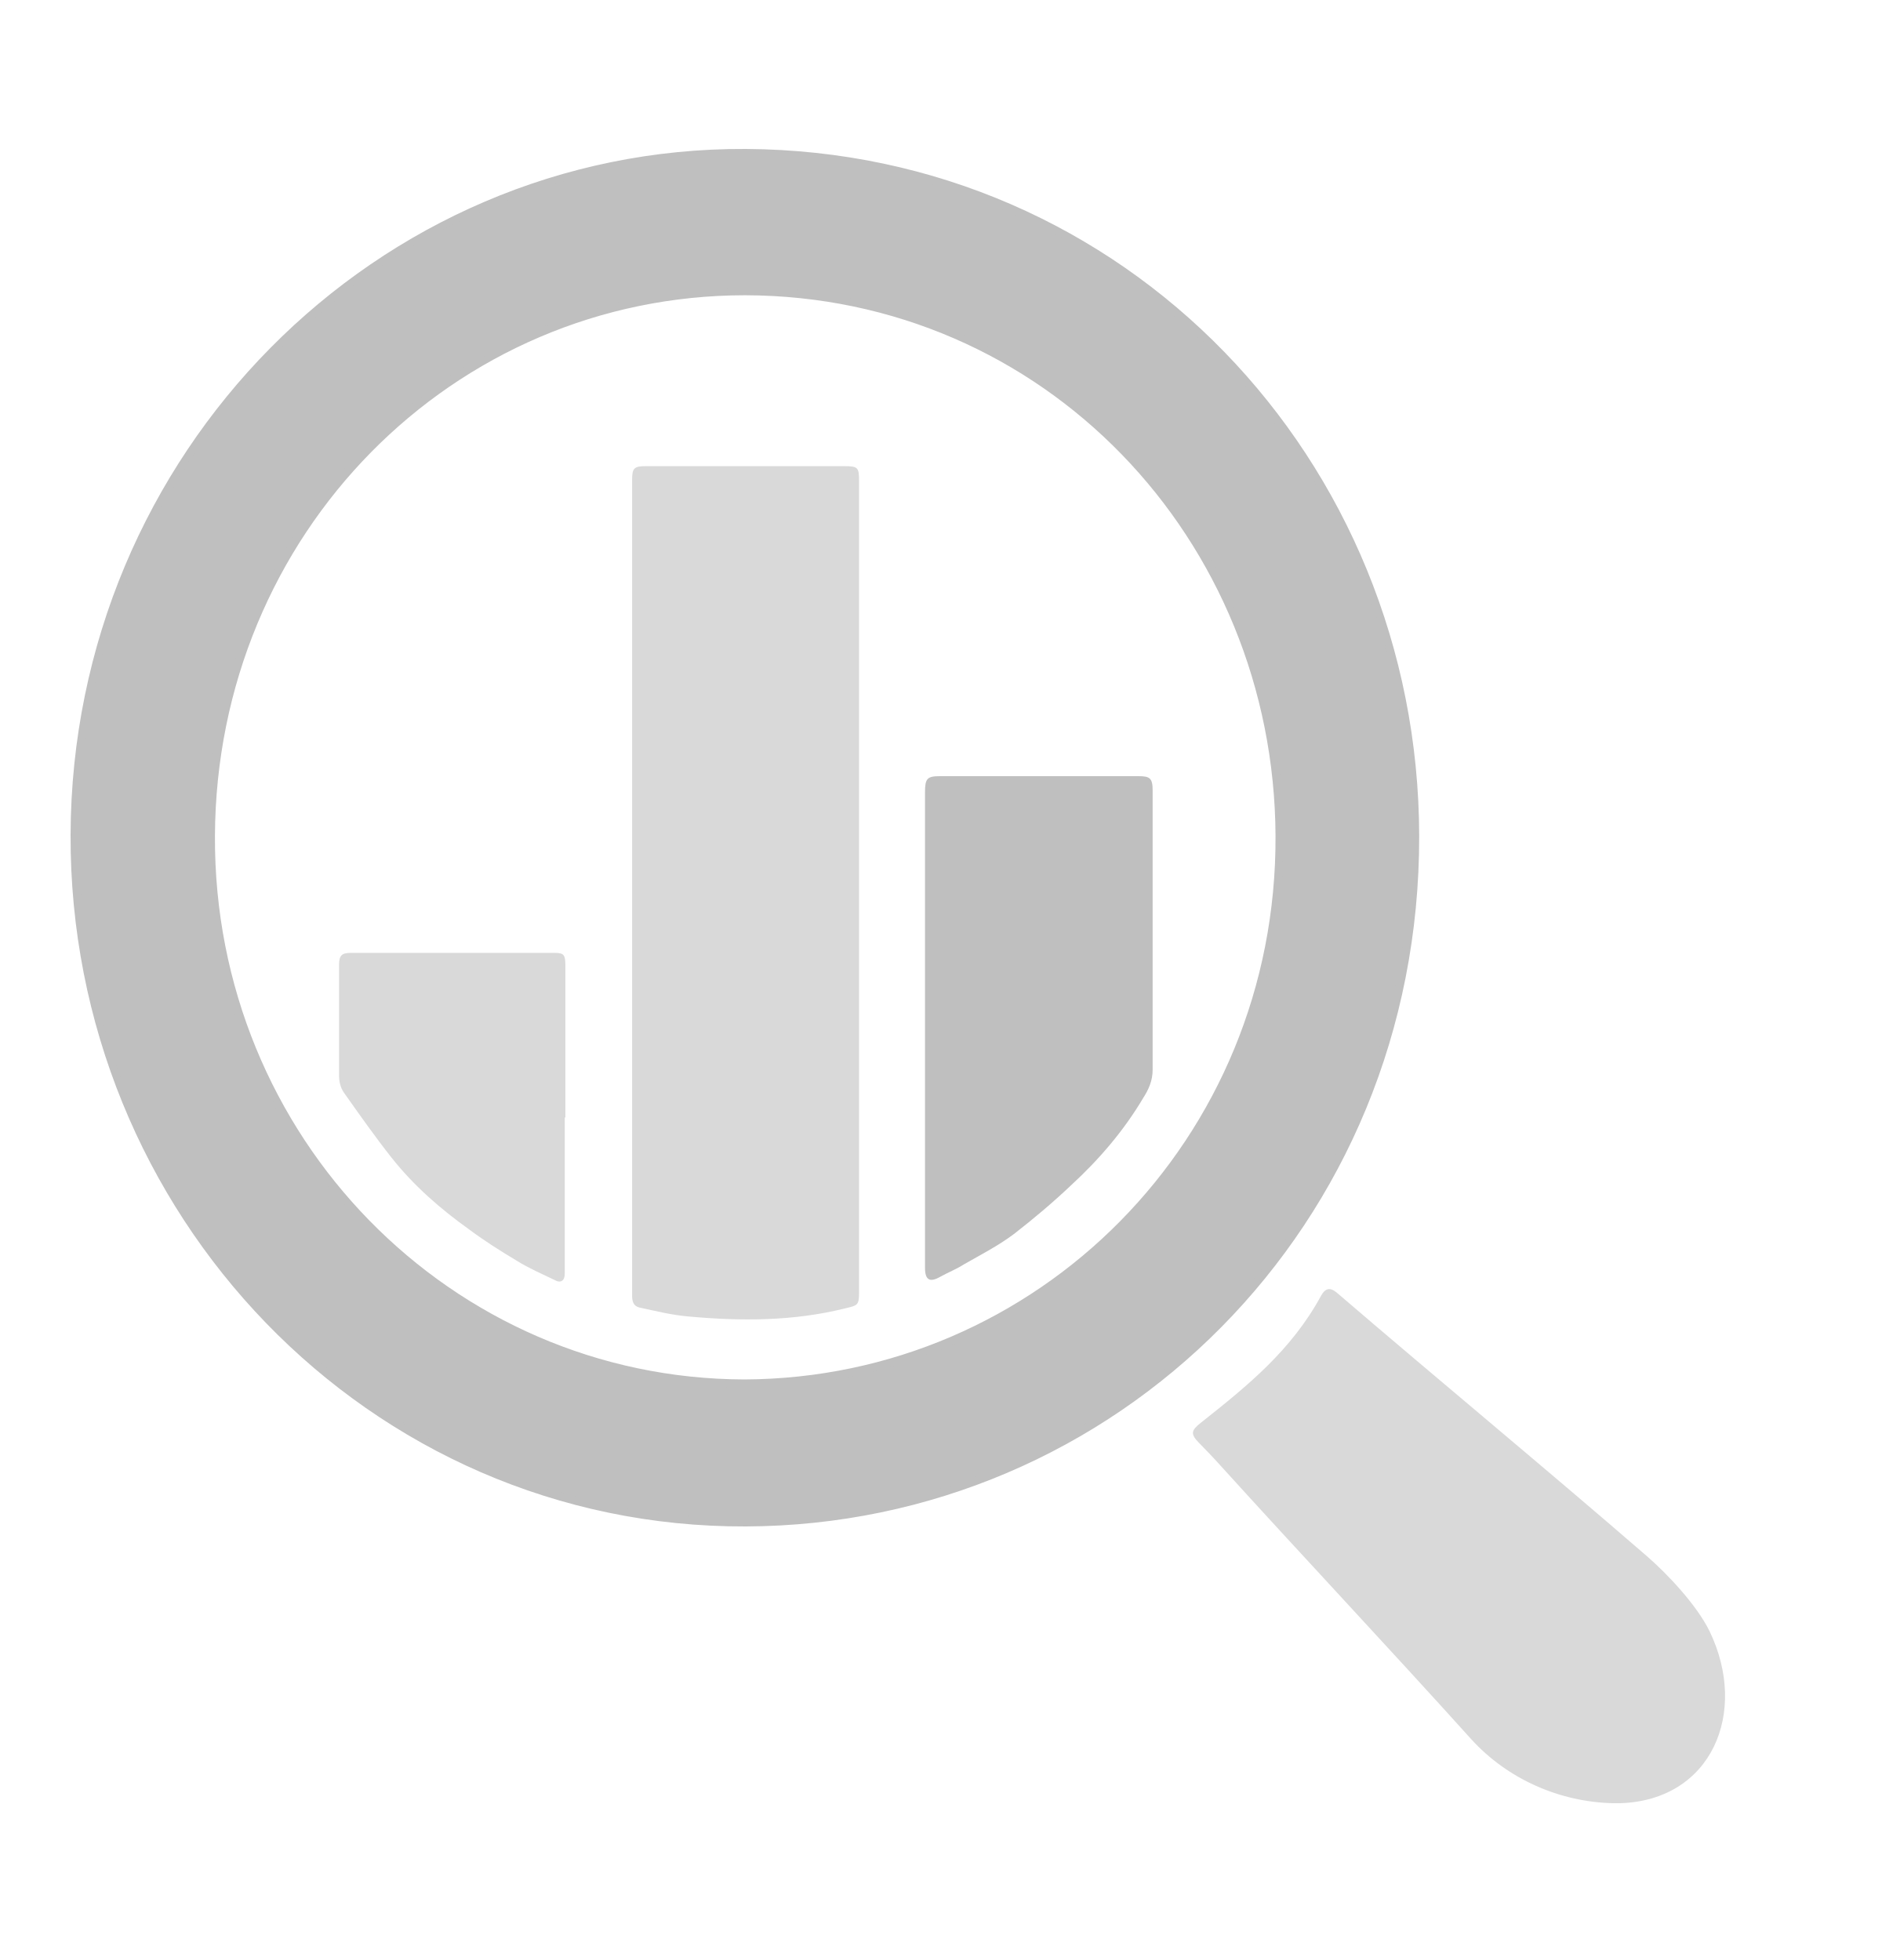
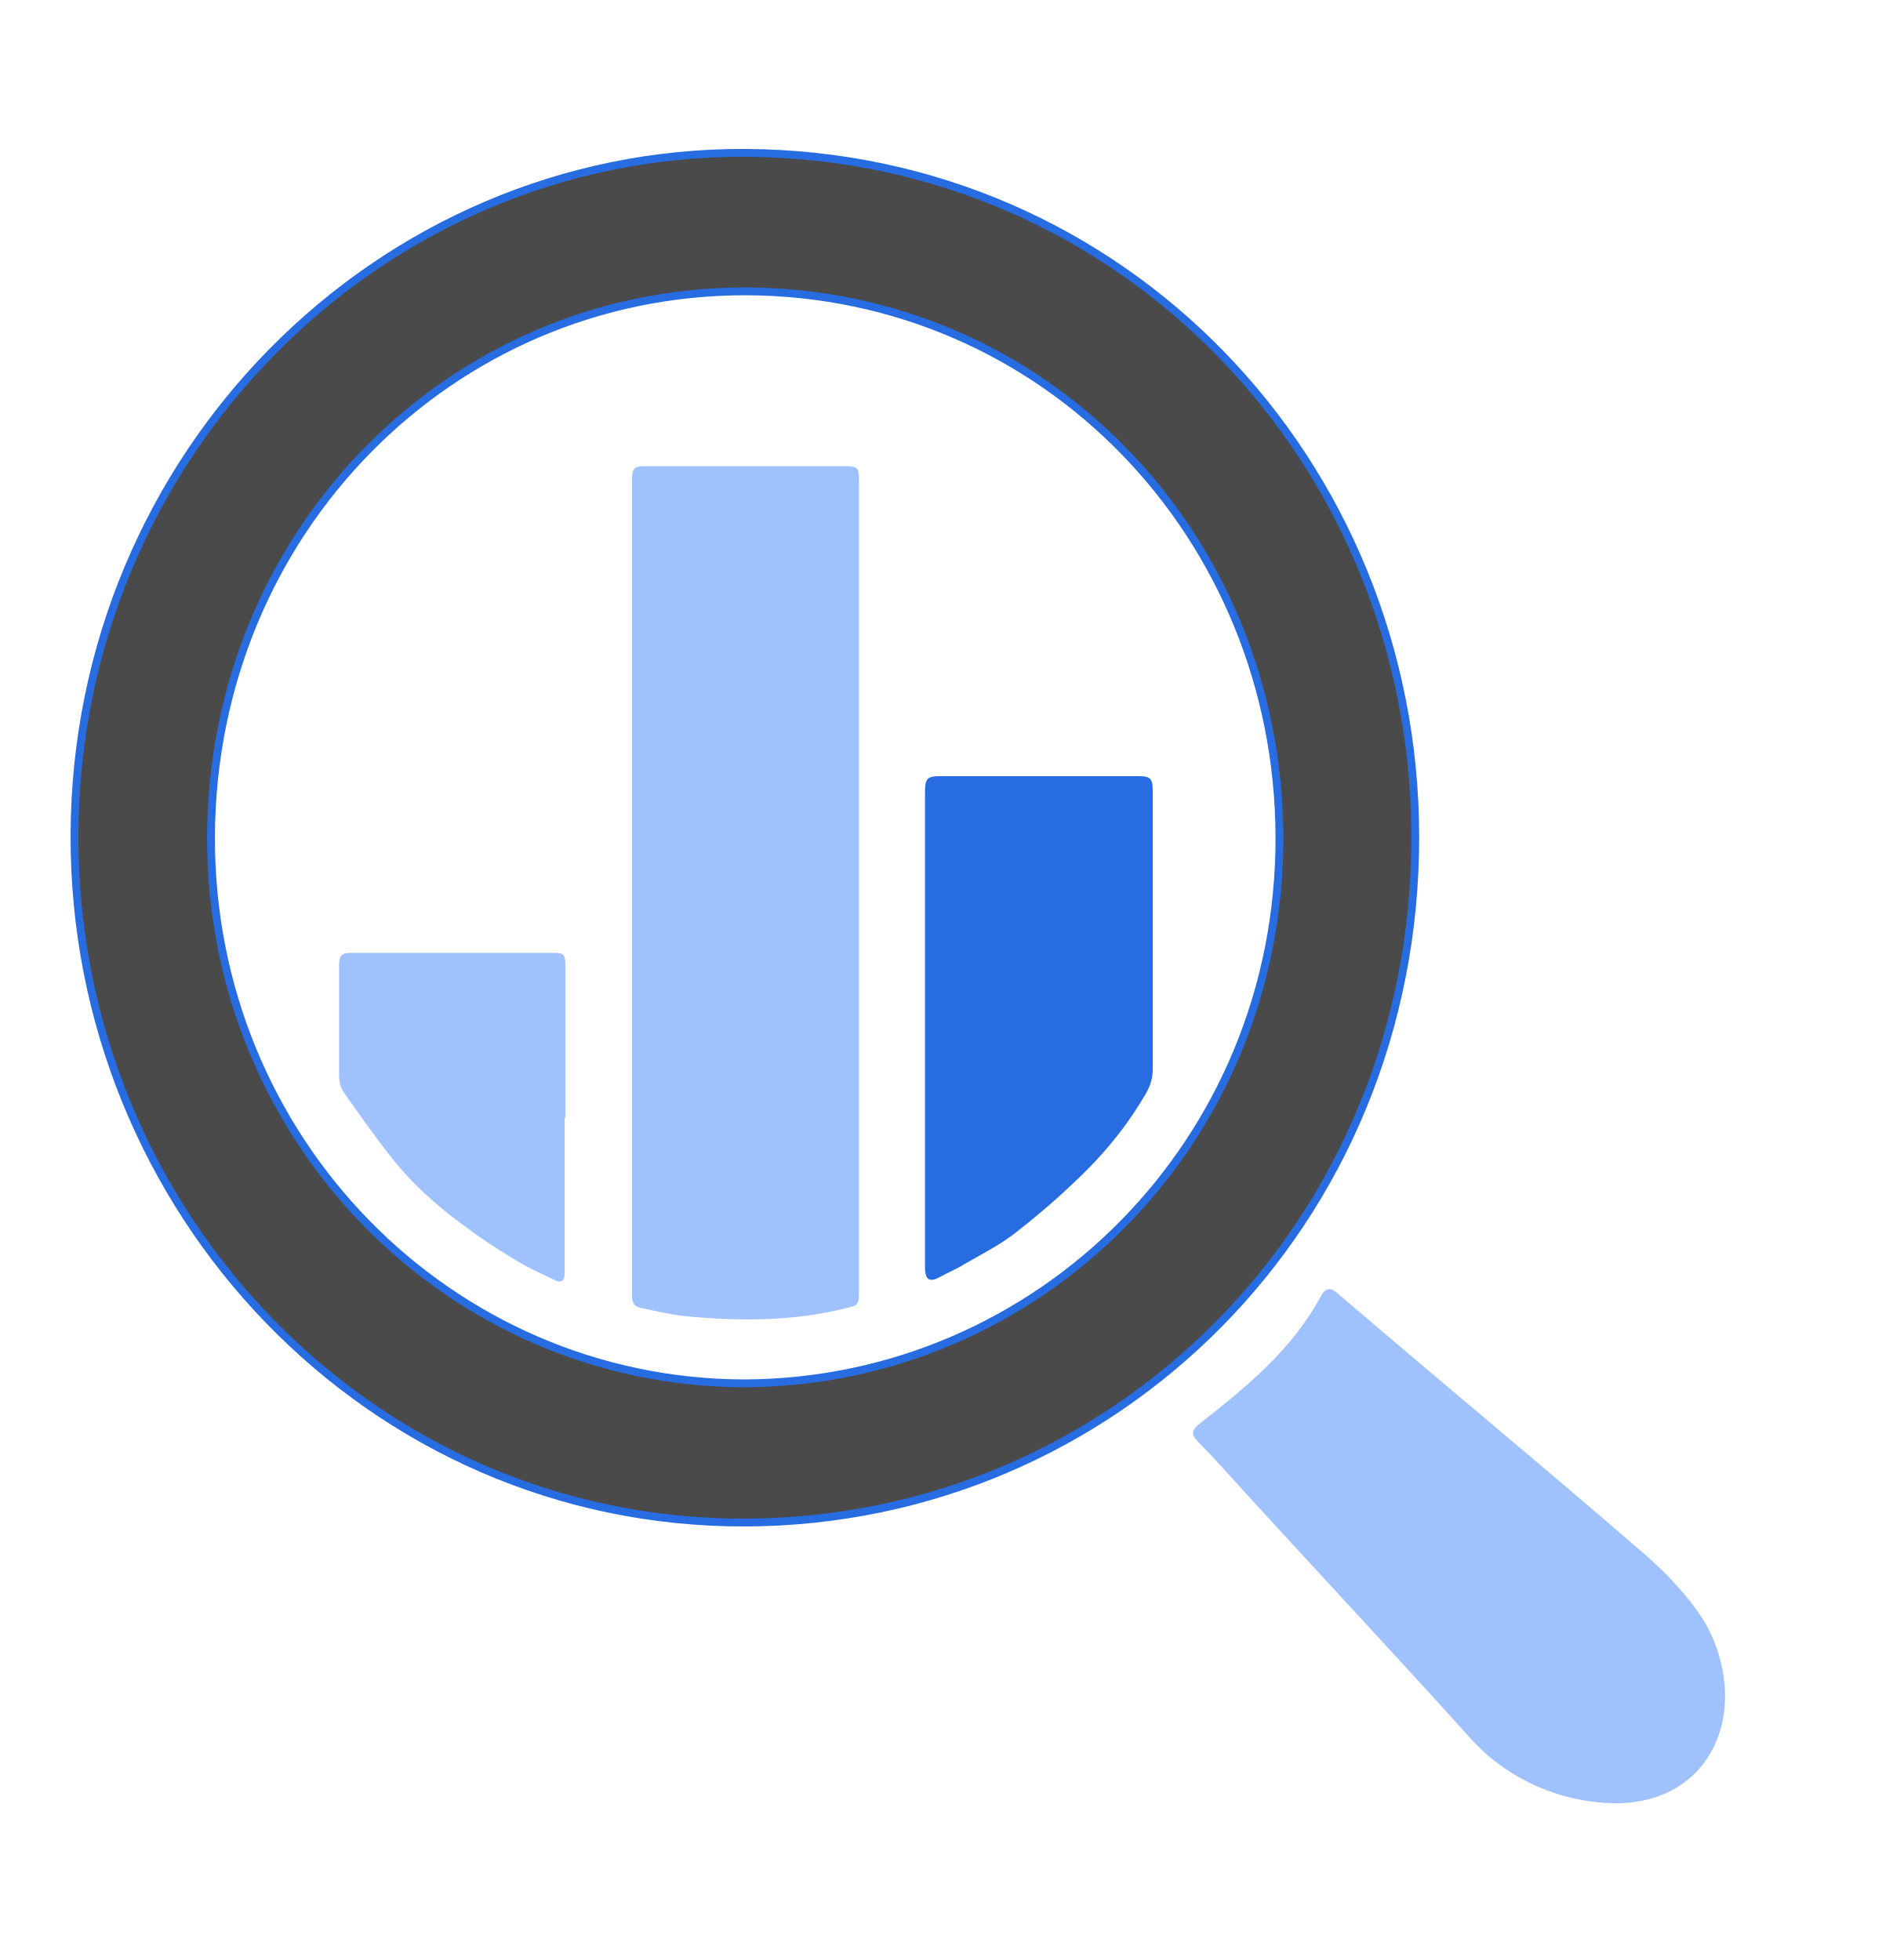
<svg xmlns="http://www.w3.org/2000/svg" width="24" height="25" viewBox="0 0 24 25" fill="none">
  <g id="News">
    <g id="Group 513362">
-       <path id="Vector" d="M18.048 10.663C18.039 5.884 14.316 1.977 9.512 1.95L9.512 1.95C4.837 1.924 0.967 5.805 0.95 10.646C0.933 15.45 4.724 19.438 9.512 19.42C14.195 19.402 18.056 15.618 18.048 10.663ZM16.316 10.663C16.333 14.564 13.254 17.628 9.495 17.645C5.727 17.637 2.673 14.53 2.691 10.663C2.708 6.779 5.752 3.716 9.503 3.716C13.339 3.725 16.299 6.849 16.316 10.663Z" fill="#BFBFBF" stroke="#BFBFBF" stroke-width="0.1" />
-       <path id="Vector_2" d="M8.061 11.312C8.061 10.111 8.061 8.901 8.061 7.699C8.061 7.173 8.061 6.647 8.061 6.121C8.061 5.972 8.086 5.946 8.232 5.946C9.074 5.946 9.924 5.946 10.766 5.946C10.946 5.946 10.955 5.963 10.955 6.147C10.955 9.339 10.955 12.539 10.955 15.731C10.955 15.985 10.955 16.24 10.955 16.494C10.955 16.652 10.929 16.652 10.783 16.687C10.122 16.853 9.452 16.853 8.782 16.792C8.567 16.774 8.361 16.722 8.155 16.678C8.078 16.66 8.061 16.599 8.061 16.529C8.061 16.222 8.061 15.924 8.061 15.617C8.061 14.179 8.061 12.741 8.061 11.312Z" fill="#D9D9D9" />
-       <path id="Vector_3" d="M11.796 13.127C11.796 12.119 11.796 11.119 11.796 10.111C11.796 9.927 11.822 9.9 11.993 9.9C12.835 9.9 13.677 9.9 14.519 9.9C14.665 9.9 14.699 9.927 14.699 10.084C14.699 11.268 14.699 12.452 14.699 13.644C14.699 13.785 14.647 13.899 14.579 14.004C14.33 14.425 14.012 14.793 13.66 15.117C13.428 15.337 13.179 15.547 12.93 15.74C12.732 15.889 12.509 16.003 12.294 16.126C12.2 16.187 12.088 16.231 11.993 16.284C11.856 16.363 11.796 16.327 11.796 16.17C11.796 15.152 11.796 14.144 11.796 13.127Z" fill="#BFBFBF" />
-       <path id="Vector_4" d="M7.202 14.249C7.202 14.872 7.202 15.494 7.202 16.117C7.202 16.161 7.202 16.205 7.202 16.248C7.202 16.336 7.15 16.371 7.073 16.327C6.909 16.248 6.746 16.178 6.592 16.082C6.386 15.959 6.179 15.828 5.99 15.687C5.621 15.424 5.278 15.126 4.994 14.767C4.779 14.495 4.582 14.214 4.384 13.934C4.341 13.872 4.324 13.793 4.324 13.723C4.324 13.25 4.324 12.776 4.324 12.303C4.324 12.189 4.359 12.154 4.47 12.154C5.338 12.154 6.205 12.154 7.073 12.154C7.193 12.154 7.21 12.18 7.21 12.32C7.21 12.969 7.21 13.609 7.21 14.258L7.202 14.249Z" fill="#D9D9D9" />
-       <path id="Vector_5" d="M20.66 23C20.66 23 20.599 23 20.565 23C19.887 22.983 19.225 22.693 18.762 22.184C17.696 21.001 16.614 19.852 15.549 18.677C15.463 18.581 15.377 18.493 15.291 18.405C15.18 18.291 15.188 18.248 15.309 18.151C15.918 17.669 16.468 17.222 16.846 16.529C16.898 16.433 16.958 16.415 17.044 16.485C18.341 17.599 19.689 18.712 20.995 19.843C21.269 20.08 21.639 20.475 21.802 20.808C22.3 21.843 21.828 22.965 20.66 23Z" fill="#D9D9D9" />
+       <path id="Vector" d="M18.048 10.663C18.039 5.884 14.316 1.977 9.512 1.95L9.512 1.95C4.837 1.924 0.967 5.805 0.95 10.646C0.933 15.45 4.724 19.438 9.512 19.42C14.195 19.402 18.056 15.618 18.048 10.663ZM16.316 10.663C16.333 14.564 13.254 17.628 9.495 17.645C5.727 17.637 2.673 14.53 2.691 10.663C2.708 6.779 5.752 3.716 9.503 3.716C13.339 3.725 16.299 6.849 16.316 10.663Z" fill="#4A4A4A" stroke="#276CE1" stroke-width="0.1" />
+       <path id="Vector_2" d="M8.06 11.312C8.06 10.111 8.06 8.901 8.06 7.699C8.06 7.173 8.06 6.647 8.06 6.121C8.06 5.972 8.086 5.946 8.232 5.946C9.074 5.946 9.924 5.946 10.766 5.946C10.946 5.946 10.954 5.963 10.954 6.147C10.954 9.339 10.954 12.539 10.954 15.731C10.954 15.985 10.954 16.24 10.954 16.494C10.954 16.652 10.929 16.652 10.783 16.687C10.121 16.853 9.451 16.853 8.782 16.792C8.567 16.774 8.361 16.722 8.155 16.678C8.077 16.66 8.06 16.599 8.06 16.529C8.06 16.222 8.06 15.924 8.06 15.617C8.06 14.179 8.06 12.741 8.06 11.312Z" fill="#9FC2FF" />
+       <path id="Vector_3" d="M11.796 13.127C11.796 12.119 11.796 11.119 11.796 10.111C11.796 9.927 11.822 9.9 11.994 9.9C12.836 9.9 13.677 9.9 14.519 9.9C14.665 9.9 14.7 9.927 14.7 10.084C14.7 11.268 14.7 12.452 14.7 13.644C14.7 13.785 14.648 13.899 14.579 14.004C14.33 14.425 14.012 14.793 13.66 15.117C13.428 15.337 13.179 15.547 12.93 15.74C12.733 15.889 12.509 16.003 12.294 16.126C12.2 16.187 12.088 16.231 11.994 16.284C11.857 16.363 11.796 16.327 11.796 16.17C11.796 15.152 11.796 14.144 11.796 13.127Z" fill="#276CE1" />
+       <path id="Vector_4" d="M7.201 14.249C7.201 14.872 7.201 15.494 7.201 16.117C7.201 16.161 7.201 16.205 7.201 16.248C7.201 16.336 7.15 16.371 7.072 16.327C6.909 16.248 6.746 16.178 6.591 16.082C6.385 15.959 6.179 15.828 5.99 15.687C5.621 15.424 5.277 15.126 4.994 14.767C4.779 14.495 4.582 14.214 4.384 13.934C4.341 13.872 4.324 13.793 4.324 13.723C4.324 13.25 4.324 12.776 4.324 12.303C4.324 12.189 4.358 12.154 4.47 12.154C5.337 12.154 6.205 12.154 7.072 12.154C7.193 12.154 7.21 12.18 7.21 12.32C7.21 12.969 7.21 13.609 7.21 14.258L7.201 14.249Z" fill="#9FC2FF" />
+       <path id="Vector_5" d="M20.66 23C20.66 23 20.6 23 20.566 23C19.887 22.983 19.226 22.693 18.762 22.184C17.697 21.001 16.615 19.852 15.55 18.677C15.464 18.581 15.378 18.493 15.292 18.405C15.18 18.291 15.189 18.248 15.309 18.151C15.919 17.669 16.469 17.222 16.847 16.529C16.898 16.433 16.958 16.415 17.044 16.485C18.341 17.599 19.69 18.712 20.995 19.843C21.27 20.08 21.639 20.475 21.802 20.808C22.301 21.843 21.828 22.965 20.66 23Z" fill="#9FC2FF" />
    </g>
  </g>
</svg>
